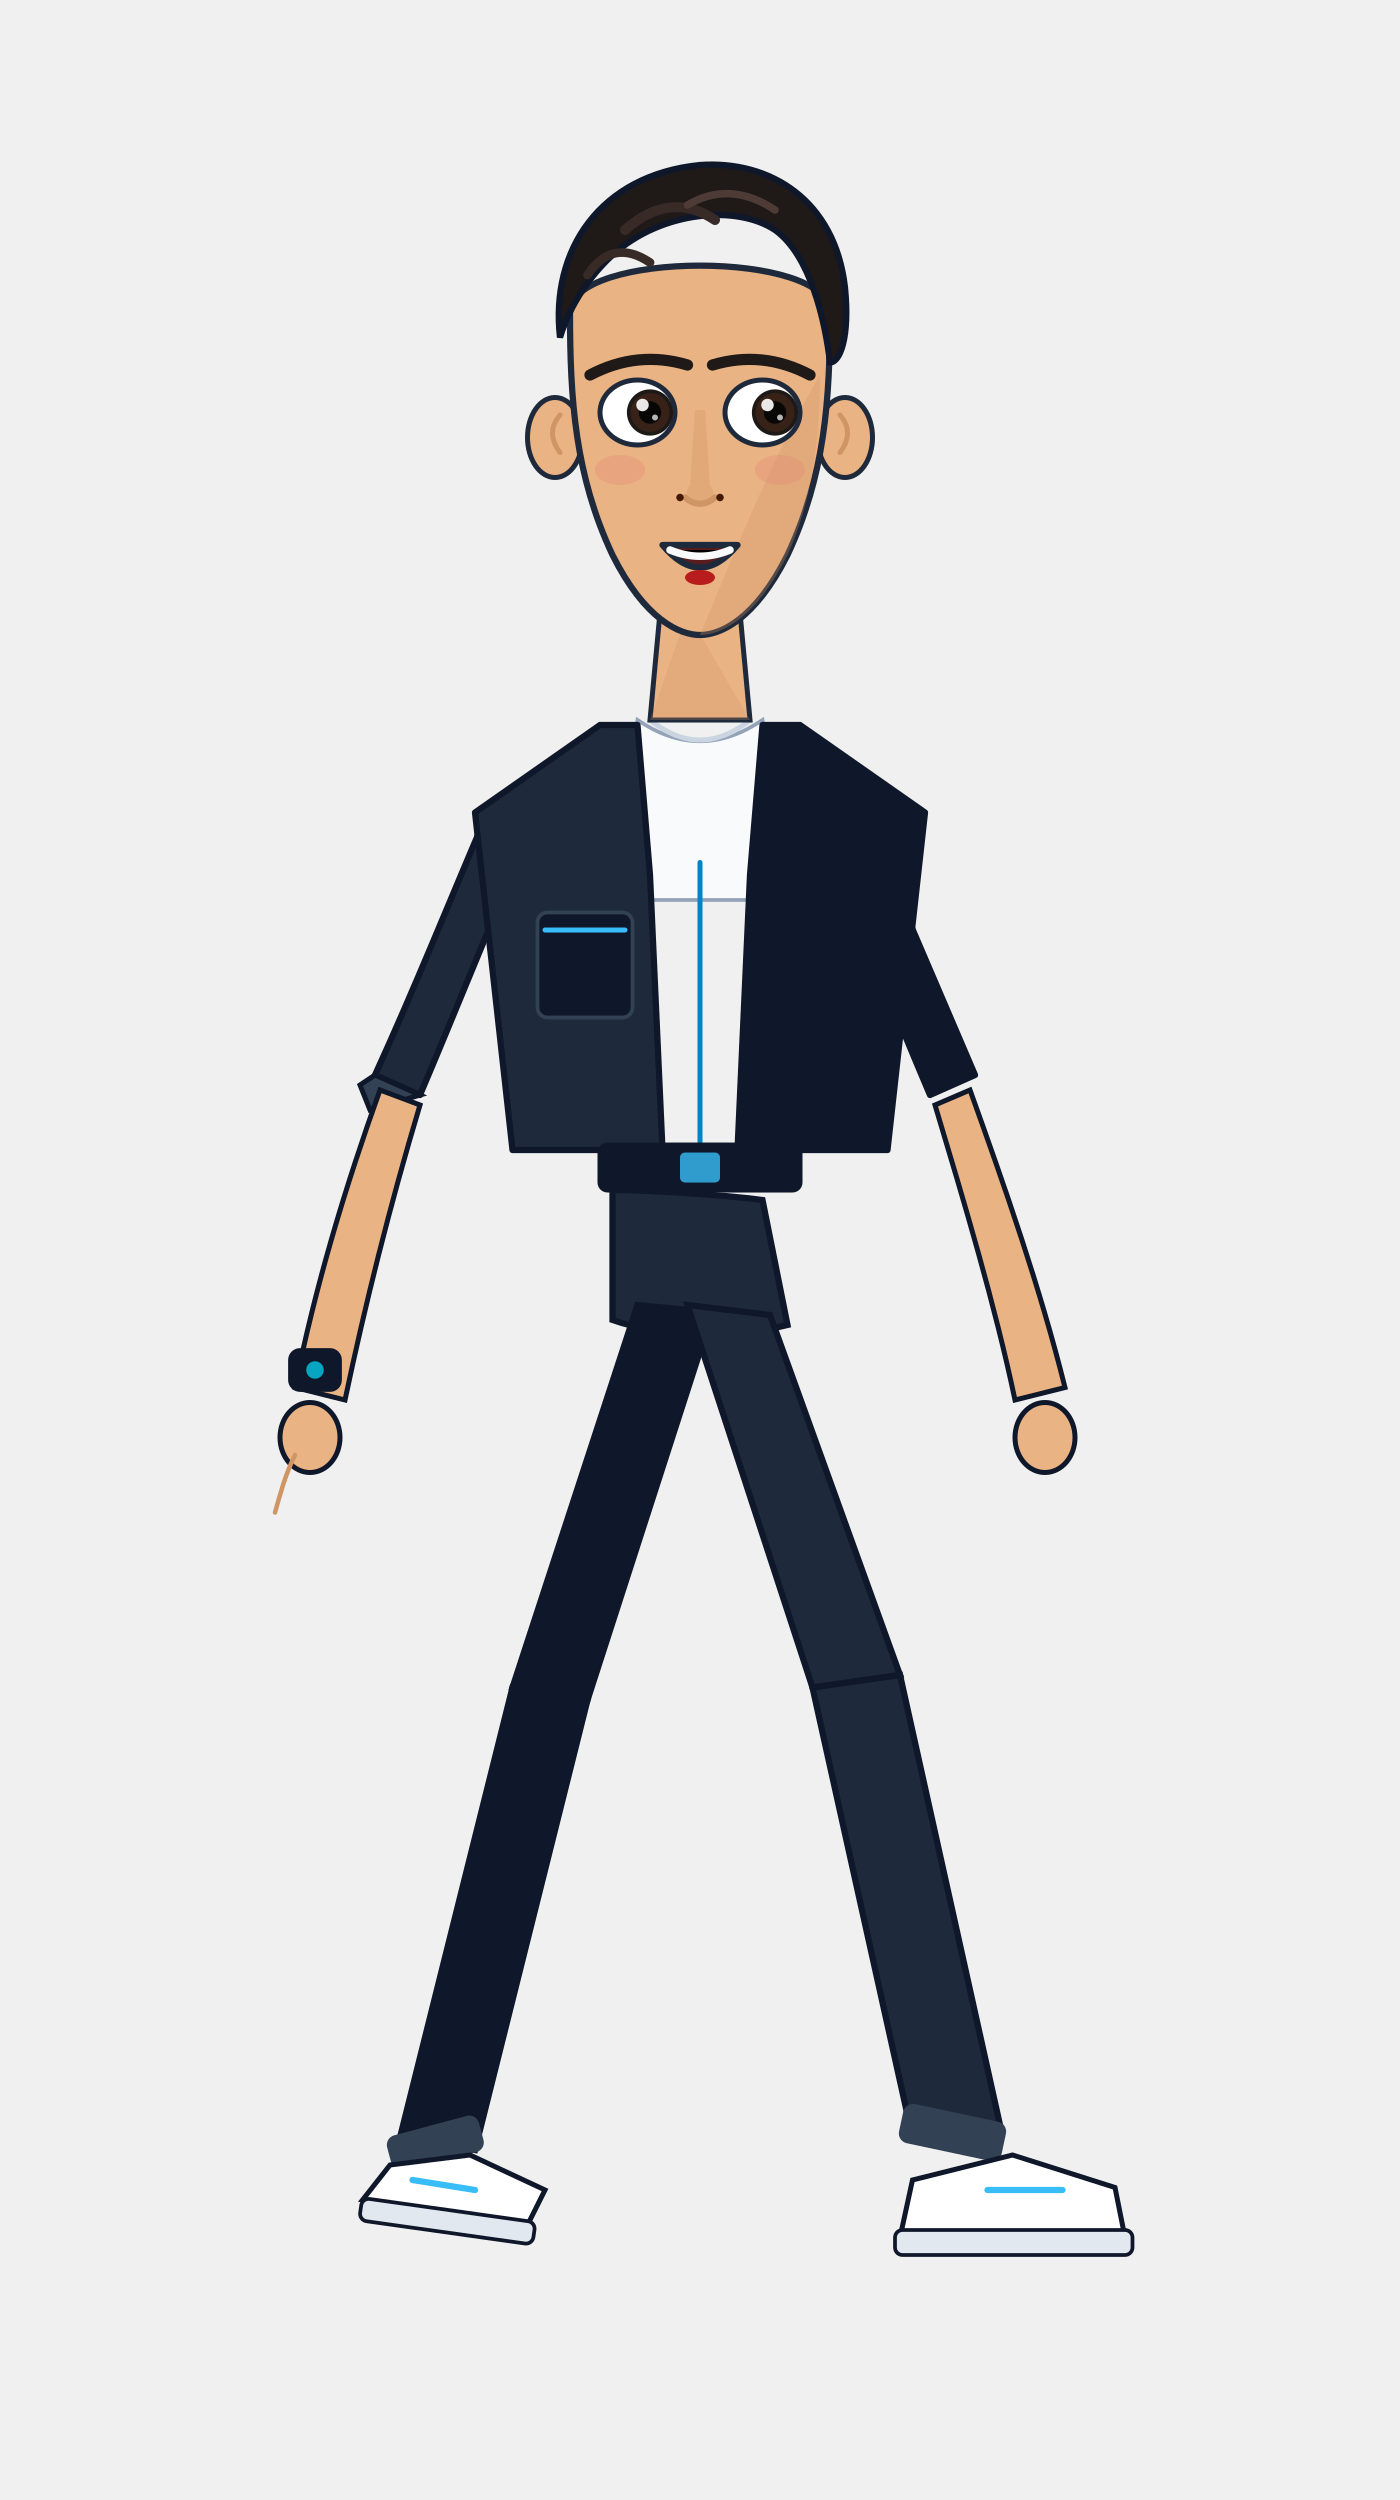
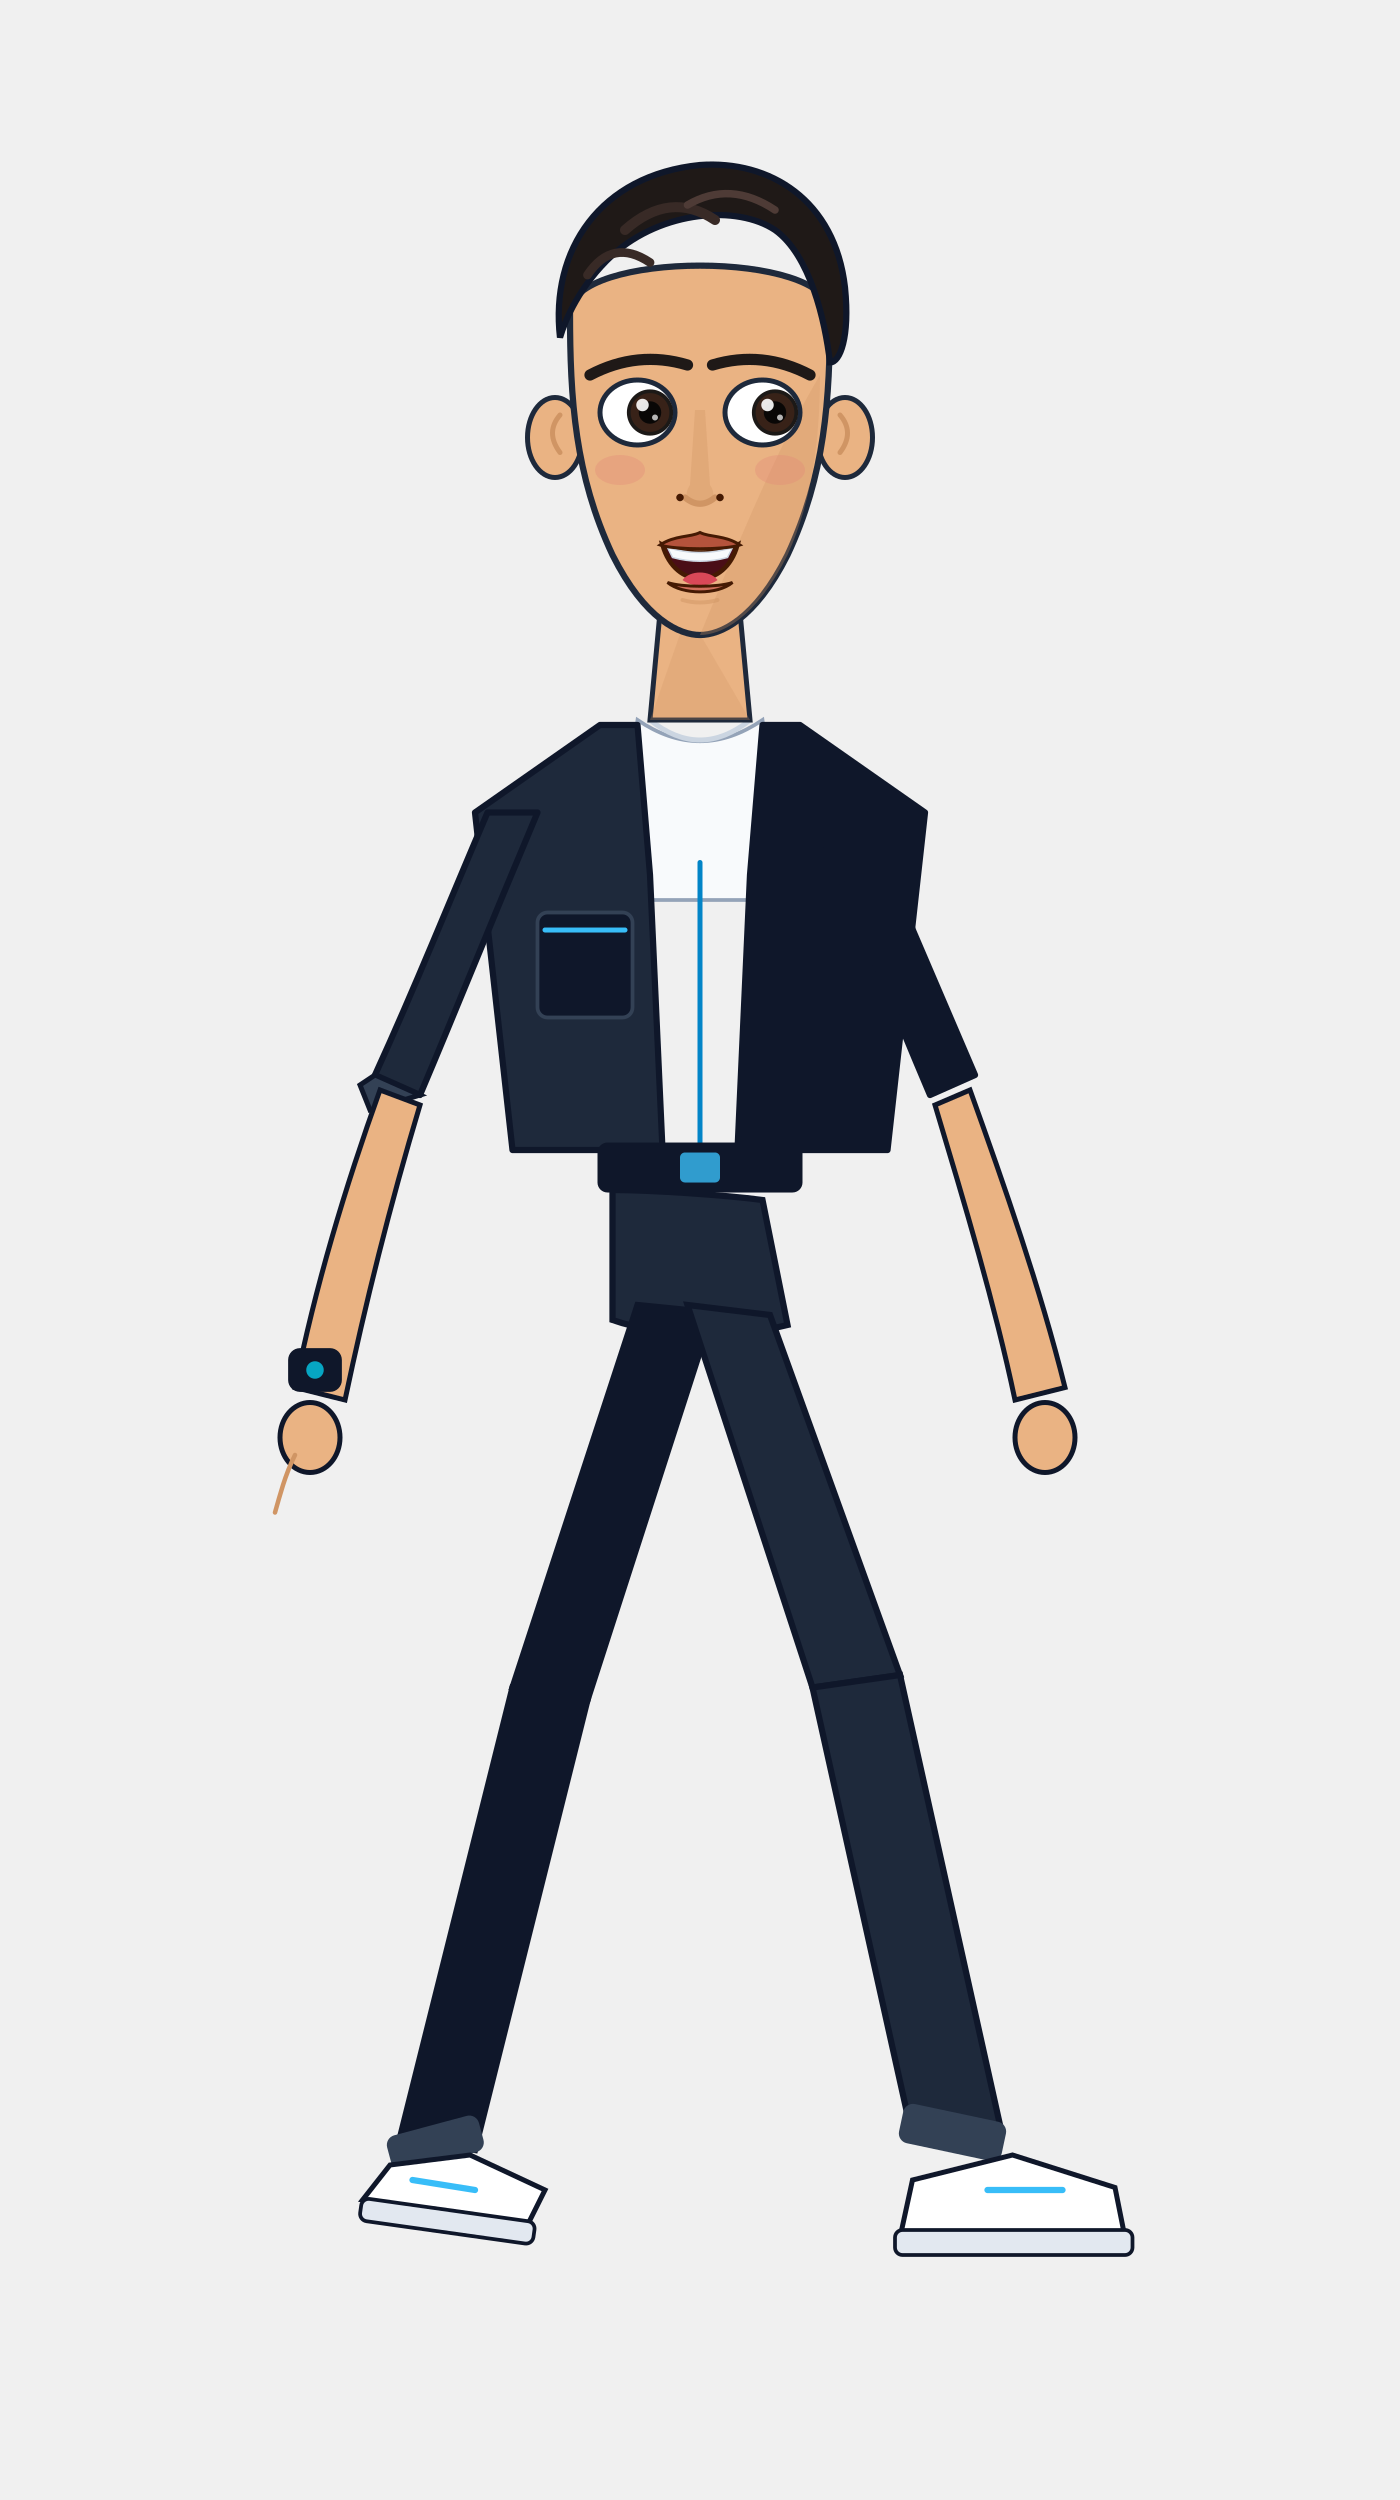
<svg xmlns="http://www.w3.org/2000/svg" viewBox="-30 50 560 1000" width="560" height="1000">
  <g id="modern_character_root">
    <path d="M 215 526 C 230 526, 260 528, 275 530 L 285 580 C 265 585, 235 585, 215 578 Z" fill="#1e293b" stroke="#0f172a" stroke-width="2.5" />
    <path d="M 225 572 L 255 575 L 205 730 L 175 725 Z" fill="#0f172a" stroke="#0f172a" stroke-width="2.5" />
    <path d="M 175 725 L 205 730 L 160 910 L 130 905 Z" fill="#0f172a" stroke="#0f172a" stroke-width="2.5" />
    <rect x="125" y="900" width="38" height="15" rx="4" fill="#334155" transform="rotate(-15 144 907)" />
    <path d="M 115 930 L 180 942 L 188 926 L 158 912 L 126 916 Z" fill="#ffffff" stroke="#0f172a" stroke-width="2" />
    <rect x="114" y="934" width="70" height="9" rx="3" fill="#e2e8f0" stroke="#0f172a" stroke-width="1.5" transform="rotate(8 149 938)" />
    <line x1="135" y1="922" x2="160" y2="926" stroke="#38bdf8" stroke-width="2.5" stroke-linecap="round" />
    <path d="M 245 572 L 278 576 L 330 720 L 295 725 Z" fill="#1e293b" stroke="#0f172a" stroke-width="2.5" />
    <path d="M 295 725 L 330 720 L 370 900 L 335 905 Z" fill="#1e293b" stroke="#0f172a" stroke-width="2.5" />
    <rect x="330" y="895" width="42" height="16" rx="4" fill="#334155" transform="rotate(12 351 903)" />
    <path d="M 330 945 L 420 945 L 416 925 L 375 912 L 335 922 Z" fill="#ffffff" stroke="#0f172a" stroke-width="2" />
    <rect x="328" y="942" width="95" height="10" rx="3" fill="#e2e8f0" stroke="#0f172a" stroke-width="1.5" />
    <line x1="365" y1="926" x2="395" y2="926" stroke="#38bdf8" stroke-width="2.5" stroke-linecap="round" />
+     <path d="M 225 338 Q 250 355 275 338 L 285 410 L 215 410 Z" fill="#f8fafc" stroke="#94a3b8" stroke-width="1.5" />
+     <path d="M 230 338 Q 250 354 270 338" stroke="#cbd5e1" stroke-width="2" fill="none" />
+     <path d="M 210 340 L 160 375 L 175 510 L 235 510 L 230 400 L 225 340 Z" fill="#1e293b" stroke="#0f172a" stroke-width="2.5" stroke-linejoin="round" />
+     <path d="M 290 340 L 340 375 L 325 510 L 265 510 L 270 400 L 275 340 Z" fill="#0f172a" stroke="#0f172a" stroke-width="2.5" stroke-linejoin="round" />
+     <line x1="250" y1="395" x2="250" y2="510" stroke="#0284c7" stroke-width="2" stroke-linecap="round" />
+     <rect x="185" y="415" width="38" height="42" rx="4" fill="#0f172a" stroke="#334155" stroke-width="1.5" />
+     <line x1="188" y1="422" x2="220" y2="422" stroke="#38bdf8" stroke-width="2" stroke-linecap="round" />
+     <rect x="210" y="508" width="80" height="18" rx="3" fill="#0f172a" stroke="#0f172a" stroke-width="2" />
+     <rect x="242" y="511" width="16" height="12" rx="2" fill="#38bdf8" opacity="0.8" />
    <path d="M 165 375 C 150 410, 136 445, 120 480 L 138 488 C 152 455, 166 420, 185 375 Z" fill="#1e293b" stroke="#0f172a" stroke-width="2.5" stroke-linejoin="round" />
    <path d="M 120 480 L 114 484 L 118 494 L 138 488 Z" fill="#334155" stroke="#0f172a" stroke-width="2" />
    <path d="M 122 486 C 108 525, 96 565, 88 605 L 108 610 C 116 572, 126 532, 138 492 Z" fill="#eab383" stroke="#0f172a" stroke-width="2" />
    <rect x="86" y="590" width="20" height="16" rx="4" fill="#0f172a" stroke="#0f172a" stroke-width="1.5" />
    <circle cx="96" cy="598" r="3.5" fill="#06b6d4" opacity="0.9" />
    <ellipse cx="94" cy="625" rx="12" ry="14" fill="#eab383" stroke="#0f172a" stroke-width="2" />
    <path d="M 88 632 C 84 640, 82 648, 80 655" stroke="#d09564" stroke-width="1.8" fill="none" stroke-linecap="round" />
    <path d="M 315 375 C 330 410, 345 445, 360 480 L 342 488 C 328 455, 314 420, 295 375 Z" fill="#0f172a" stroke="#0f172a" stroke-width="2.5" stroke-linejoin="round" />
    <path d="M 358 486 C 372 525, 386 565, 396 605 L 376 610 C 368 572, 356 532, 344 492 Z" fill="#eab383" stroke="#0f172a" stroke-width="2" />
    <ellipse cx="388" cy="625" rx="12" ry="14" fill="#eab383" stroke="#0f172a" stroke-width="2" />
-     <path d="M 225 338 Q 250 355 275 338 L 285 410 L 215 410 Z" fill="#f8fafc" stroke="#94a3b8" stroke-width="1.5" />
-     <path d="M 230 338 Q 250 354 270 338" stroke="#cbd5e1" stroke-width="2" fill="none" />
-     <path d="M 210 340 L 160 375 L 175 510 L 235 510 L 230 400 L 225 340 Z" fill="#1e293b" stroke="#0f172a" stroke-width="2.5" stroke-linejoin="round" />
-     <path d="M 290 340 L 340 375 L 325 510 L 265 510 L 270 400 L 275 340 Z" fill="#0f172a" stroke="#0f172a" stroke-width="2.5" stroke-linejoin="round" />
-     <line x1="250" y1="395" x2="250" y2="510" stroke="#0284c7" stroke-width="2" stroke-linecap="round" />
-     <rect x="185" y="415" width="38" height="42" rx="4" fill="#0f172a" stroke="#334155" stroke-width="1.5" />
-     <line x1="188" y1="422" x2="220" y2="422" stroke="#38bdf8" stroke-width="2" stroke-linecap="round" />
-     <rect x="210" y="508" width="80" height="18" rx="3" fill="#0f172a" stroke="#0f172a" stroke-width="2" />
-     <rect x="242" y="511" width="16" height="12" rx="2" fill="#38bdf8" opacity="0.8" />
    <path d="M 234 295 L 230 338 L 270 338 L 266 295 Z" fill="#eab383" stroke="#1e293b" stroke-width="2" />
    <path d="M 245 295 L 230 338 L 270 338 Z" fill="#d09564" opacity="0.25" />
    <ellipse cx="192" cy="225" rx="11" ry="16" fill="#eab383" stroke="#1e293b" stroke-width="2" />
    <path d="M 194 216 Q 188 223 194 231" stroke="#d09564" stroke-width="2" fill="none" stroke-linecap="round" />
    <ellipse cx="308" cy="225" rx="11" ry="16" fill="#eab383" stroke="#1e293b" stroke-width="2" />
    <path d="M 306 216 Q 312 223 306 231" stroke="#d09564" stroke-width="2" fill="none" stroke-linecap="round" />
    <path d="M 198 175               C 198 150, 302 150, 302 175               C 302 210, 300 240, 285 272               C 272 298, 258 304, 250 304               C 242 304, 228 298, 215 272               C 200 240, 198 210, 198 175 Z" fill="#eab383" stroke="#1e293b" stroke-width="2.5" />
    <path d="M 250 304 C 258 304, 272 298, 285 272 C 295 250, 298 225, 298 200 C 280 230, 260 280, 250 304 Z" fill="#d09564" opacity="0.3" />
    <ellipse cx="218" cy="238" rx="10" ry="6" fill="#e28878" opacity="0.35" />
    <ellipse cx="282" cy="238" rx="10" ry="6" fill="#e28878" opacity="0.35" />
    <path d="M 194 185              C 190 150, 210 120, 250 116              C 278 114, 304 130, 308 165              C 310 185, 306 195, 302 195              C 300 178, 294 152, 280 142              C 265 132, 235 134, 215 152              C 202 164, 196 178, 194 185 Z" fill="#1f1917" stroke="#0f172a" stroke-width="2.5" />
    <path d="M 220 142 Q 238 126 256 138" stroke="#382a26" stroke-width="4" stroke-linecap="round" fill="none" />
    <path d="M 245 132 Q 262 122 280 134" stroke="#4e3b36" stroke-width="3" stroke-linecap="round" fill="none" />
    <path d="M 205 160 Q 215 145 230 155" stroke="#382a26" stroke-width="3.5" stroke-linecap="round" fill="none" />
    <path d="M 206 200 Q 225 190 245 196" stroke="#1f1917" stroke-width="4.5" stroke-linecap="round" fill="none" />
    <path d="M 255 196 Q 275 190 294 200" stroke="#1f1917" stroke-width="4.5" stroke-linecap="round" fill="none" />
    <ellipse cx="225" cy="215" rx="15" ry="13" fill="#ffffff" stroke="#1e293b" stroke-width="2" />
    <circle cx="230" cy="215" r="8.5" fill="#382218" stroke="#1c1917" stroke-width="1.5" />
    <circle cx="230" cy="215" r="4.5" fill="#090706" />
    <circle cx="227" cy="212" r="2.5" fill="#ffffff" opacity="0.9" />
    <circle cx="232" cy="217" r="1.2" fill="#ffffff" opacity="0.7" />
    <ellipse cx="275" cy="215" rx="15" ry="13" fill="#ffffff" stroke="#1e293b" stroke-width="2" />
    <circle cx="280" cy="215" r="8.5" fill="#382218" stroke="#1c1917" stroke-width="1.5" />
    <circle cx="280" cy="215" r="4.5" fill="#090706" />
    <circle cx="277" cy="212" r="2.5" fill="#ffffff" opacity="0.9" />
    <circle cx="282" cy="217" r="1.2" fill="#ffffff" opacity="0.7" />
    <path d="M 248 214 L 246 244 Q 242 250 250 252 Q 258 250 254 244 L 252 214" fill="#d09564" opacity="0.35" />
    <path d="M 244 249 Q 250 254 256 249" stroke="#d09564" stroke-width="2.5" stroke-linecap="round" fill="none" />
    <circle cx="242" cy="249" r="1.5" fill="#451a03" />
    <circle cx="258" cy="249" r="1.5" fill="#451a03" />
-     <path d="M 235 268 Q 250 286 265 268 Z" fill="#581c1c" stroke="#1e293b" stroke-width="2.5" stroke-linejoin="round" />
-     <path d="M 238 270 Q 250 275 262 270" stroke="#f8fafc" stroke-width="3" stroke-linecap="round" />
-     <ellipse cx="250" cy="281" rx="6" ry="3" fill="#b91c1c" />
+     <path d="M 235 268 C 240 286, 260 286, 265 268 C 258 272, 242 272, 235 268 Z" fill="#4a0e17" stroke="#451a03" stroke-width="1.8" />
+     <path d="M 237 269 Q 250 273 263 269 L 261 273 Q 250 276 239 273 Z" fill="#f8fafc" stroke="#cbd5e1" stroke-width="0.6" />
+     <path d="M 243 282 C 246 278, 254 278, 257 282 C 253 285, 247 285, 243 282 Z" fill="#d94858" />
+     <path d="M 234 268 C 240 264, 246 265, 250 263 C 254 265, 260 264, 266 268 C 260 270, 240 270, 234 268 Z" fill="#b4533c" stroke="#451a03" stroke-width="1.2" />
+     <path d="M 237 283 C 243 288, 257 288, 263 283 C 257 285, 243 285, 237 283 Z" fill="#cf705c" stroke="#451a03" stroke-width="1.2" />
+     <path d="M 243 290 Q 250 292 257 290" stroke="#d09564" stroke-width="1.6" fill="none" opacity="0.5" stroke-linecap="round" />
  </g>
</svg>
